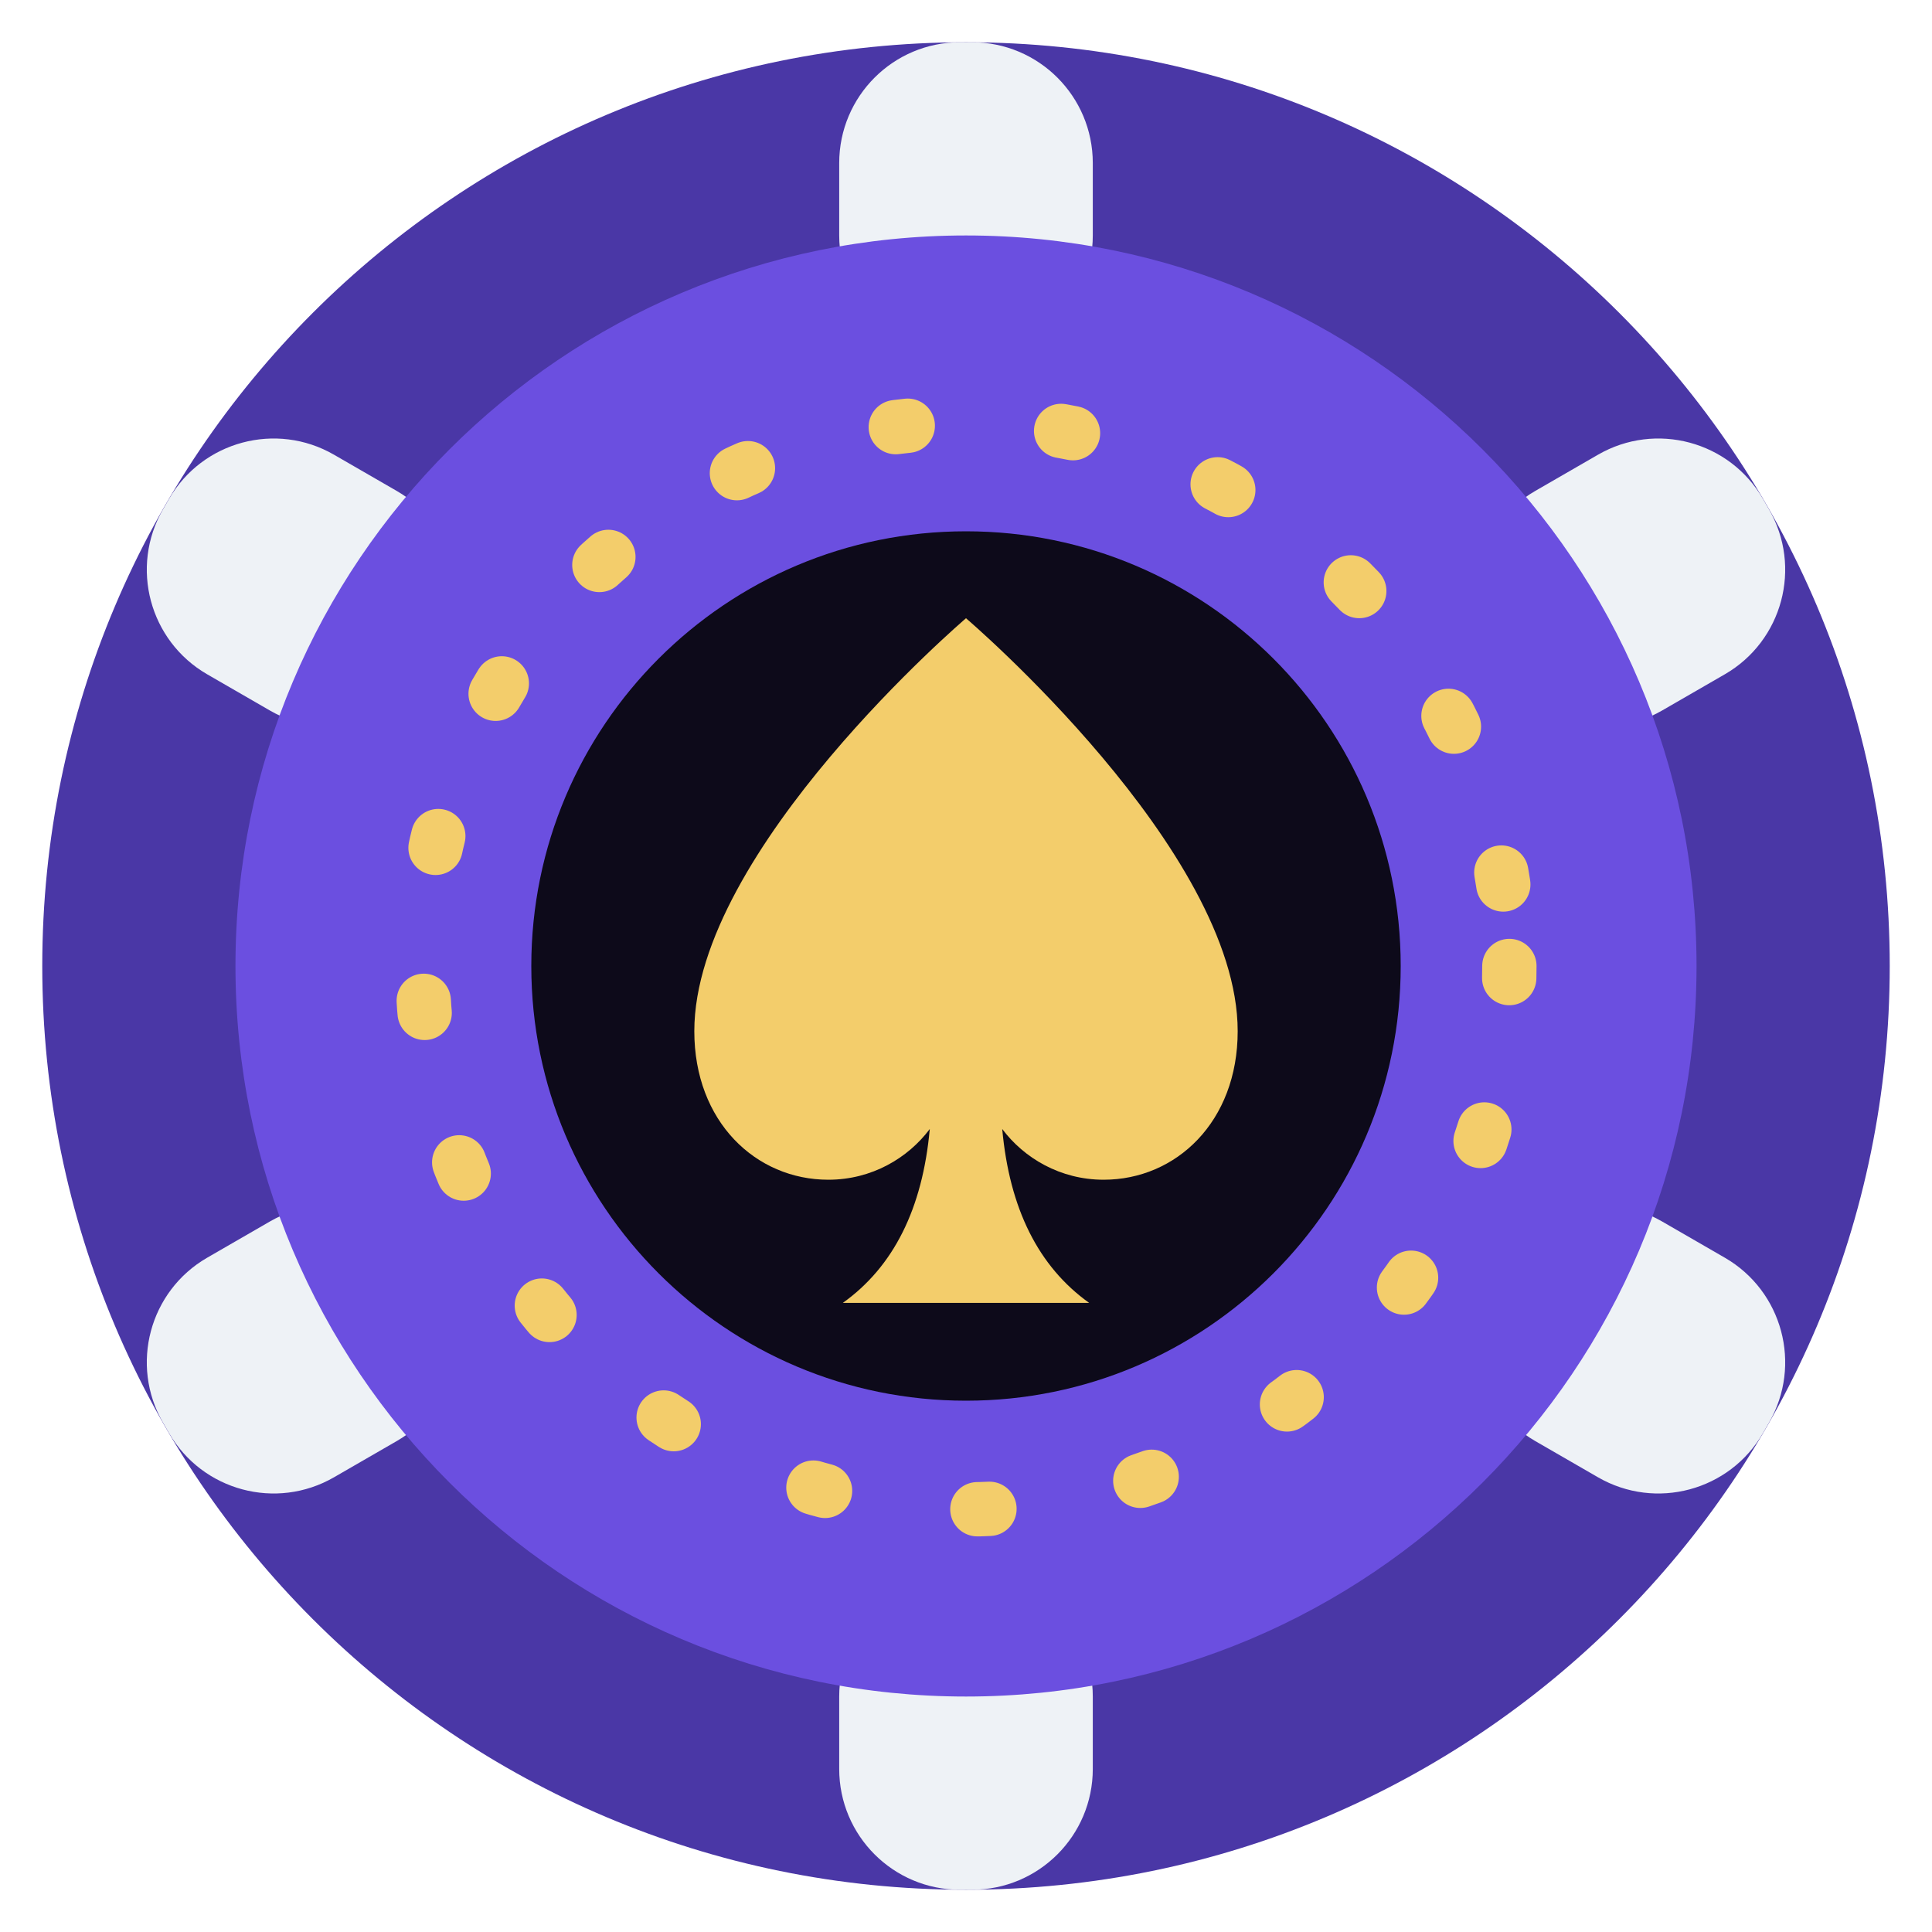
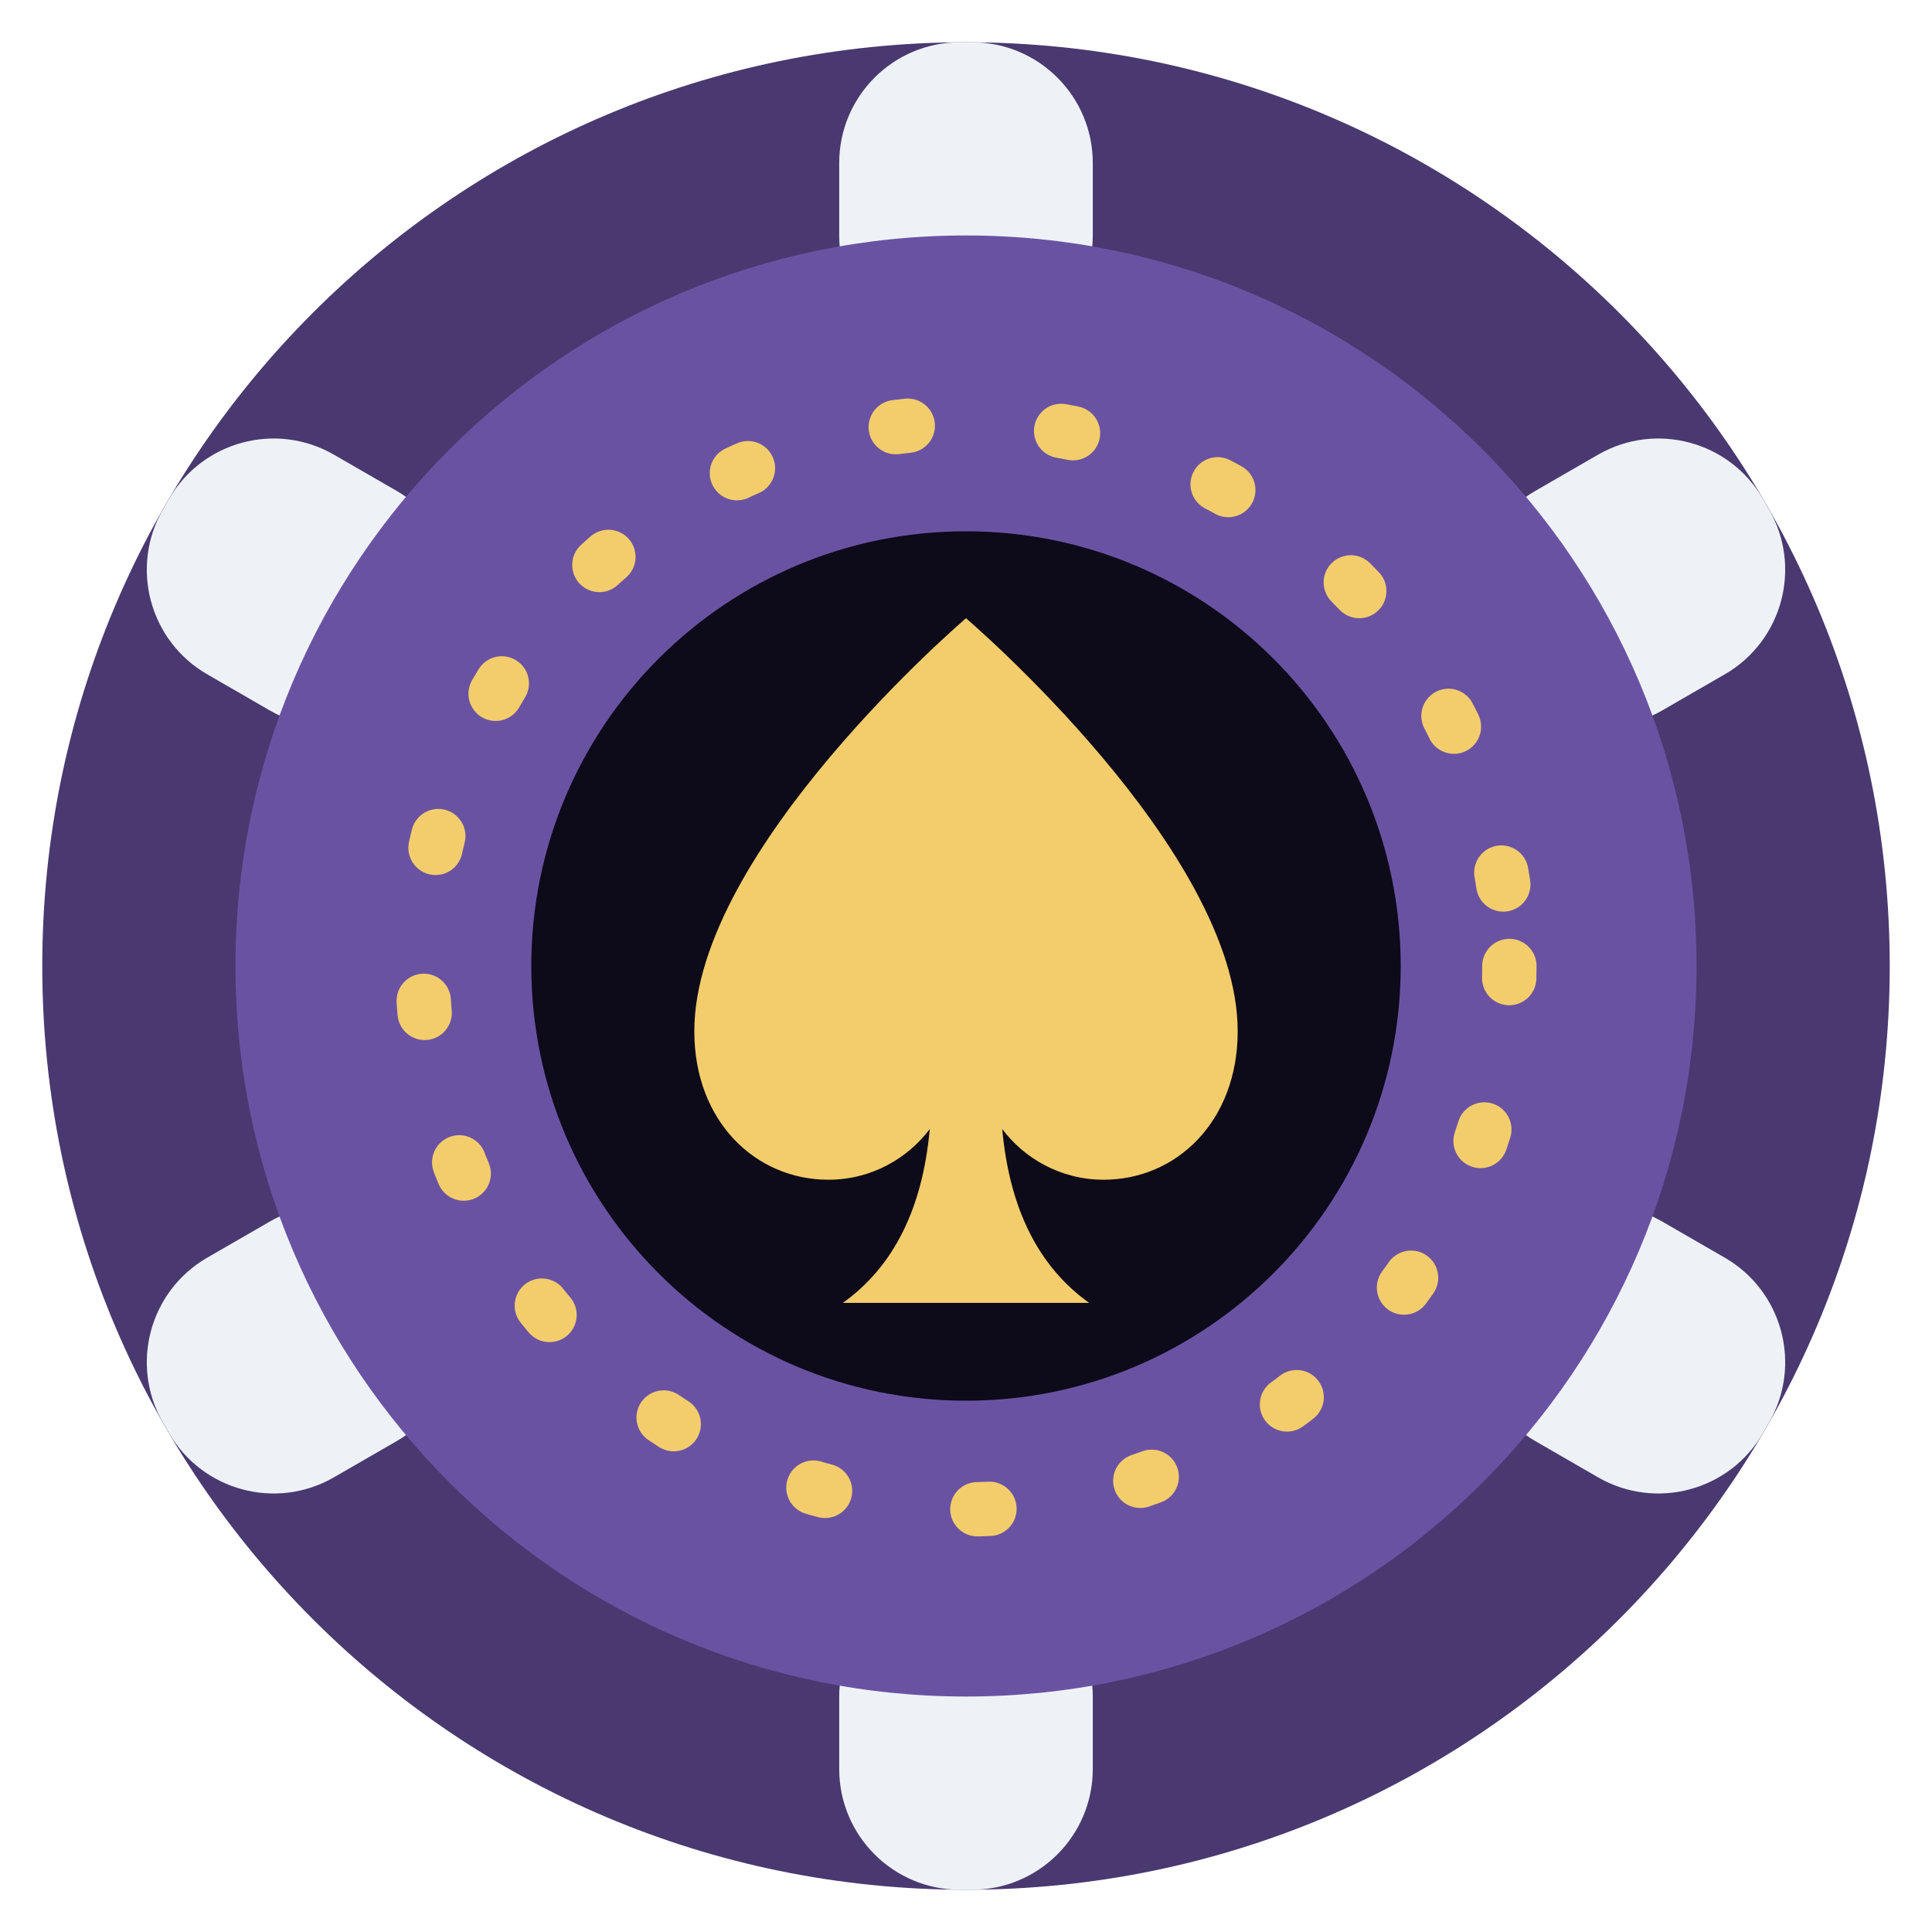
<svg xmlns="http://www.w3.org/2000/svg" viewBox="0 0 32 32" role="img" aria-label="pokercount poker chip">
-   <circle cx="16" cy="16" r="15.3" fill="#4a37a6" />
+   <circle cx="16" cy="16" r="15.3" fill="#493970" />
  <g fill="#eef2f6">
    <g>
      <rect x="13.9" y="0.7" width="4.2" height="5.2" rx="2" />
    </g>
    <g transform="rotate(60 16 16)">
      <rect x="13.9" y="0.7" width="4.2" height="5.2" rx="2" />
    </g>
    <g transform="rotate(120 16 16)">
      <rect x="13.9" y="0.7" width="4.2" height="5.2" rx="2" />
    </g>
    <g transform="rotate(180 16 16)">
      <rect x="13.9" y="0.7" width="4.2" height="5.2" rx="2" />
    </g>
    <g transform="rotate(240 16 16)">
      <rect x="13.9" y="0.7" width="4.2" height="5.2" rx="2" />
    </g>
    <g transform="rotate(300 16 16)">
      <rect x="13.9" y="0.7" width="4.2" height="5.2" rx="2" />
    </g>
  </g>
-   <circle cx="16" cy="16" r="12.1" fill="#6b4fe0" />
+   <circle cx="16" cy="16" r="12.1" fill="#6a52a3" />
  <circle cx="16" cy="16" r="9" fill="none" stroke="#f3cd6b" stroke-width="0.9" stroke-dasharray="0.2 2.55" stroke-linecap="round" />
  <circle cx="16" cy="16" r="7.2" fill="#0d0a1a" />
  <path transform="translate(16 16) scale(0.6) translate(-12 -11.6)" fill="#f3cd6b" d="M12 2C12 2 4.5 8.4 4.5 13.4C4.5 15.9 6.2 17.5 8.2 17.5C9.4 17.5 10.4 16.9 11 16.1C10.8 18.3 10 19.9 8.6 20.9L15.4 20.9C14 19.9 13.2 18.3 13 16.1C13.6 16.9 14.6 17.5 15.8 17.5C17.8 17.5 19.5 15.9 19.5 13.4C19.5 8.4 12 2 12 2Z" />
</svg>
